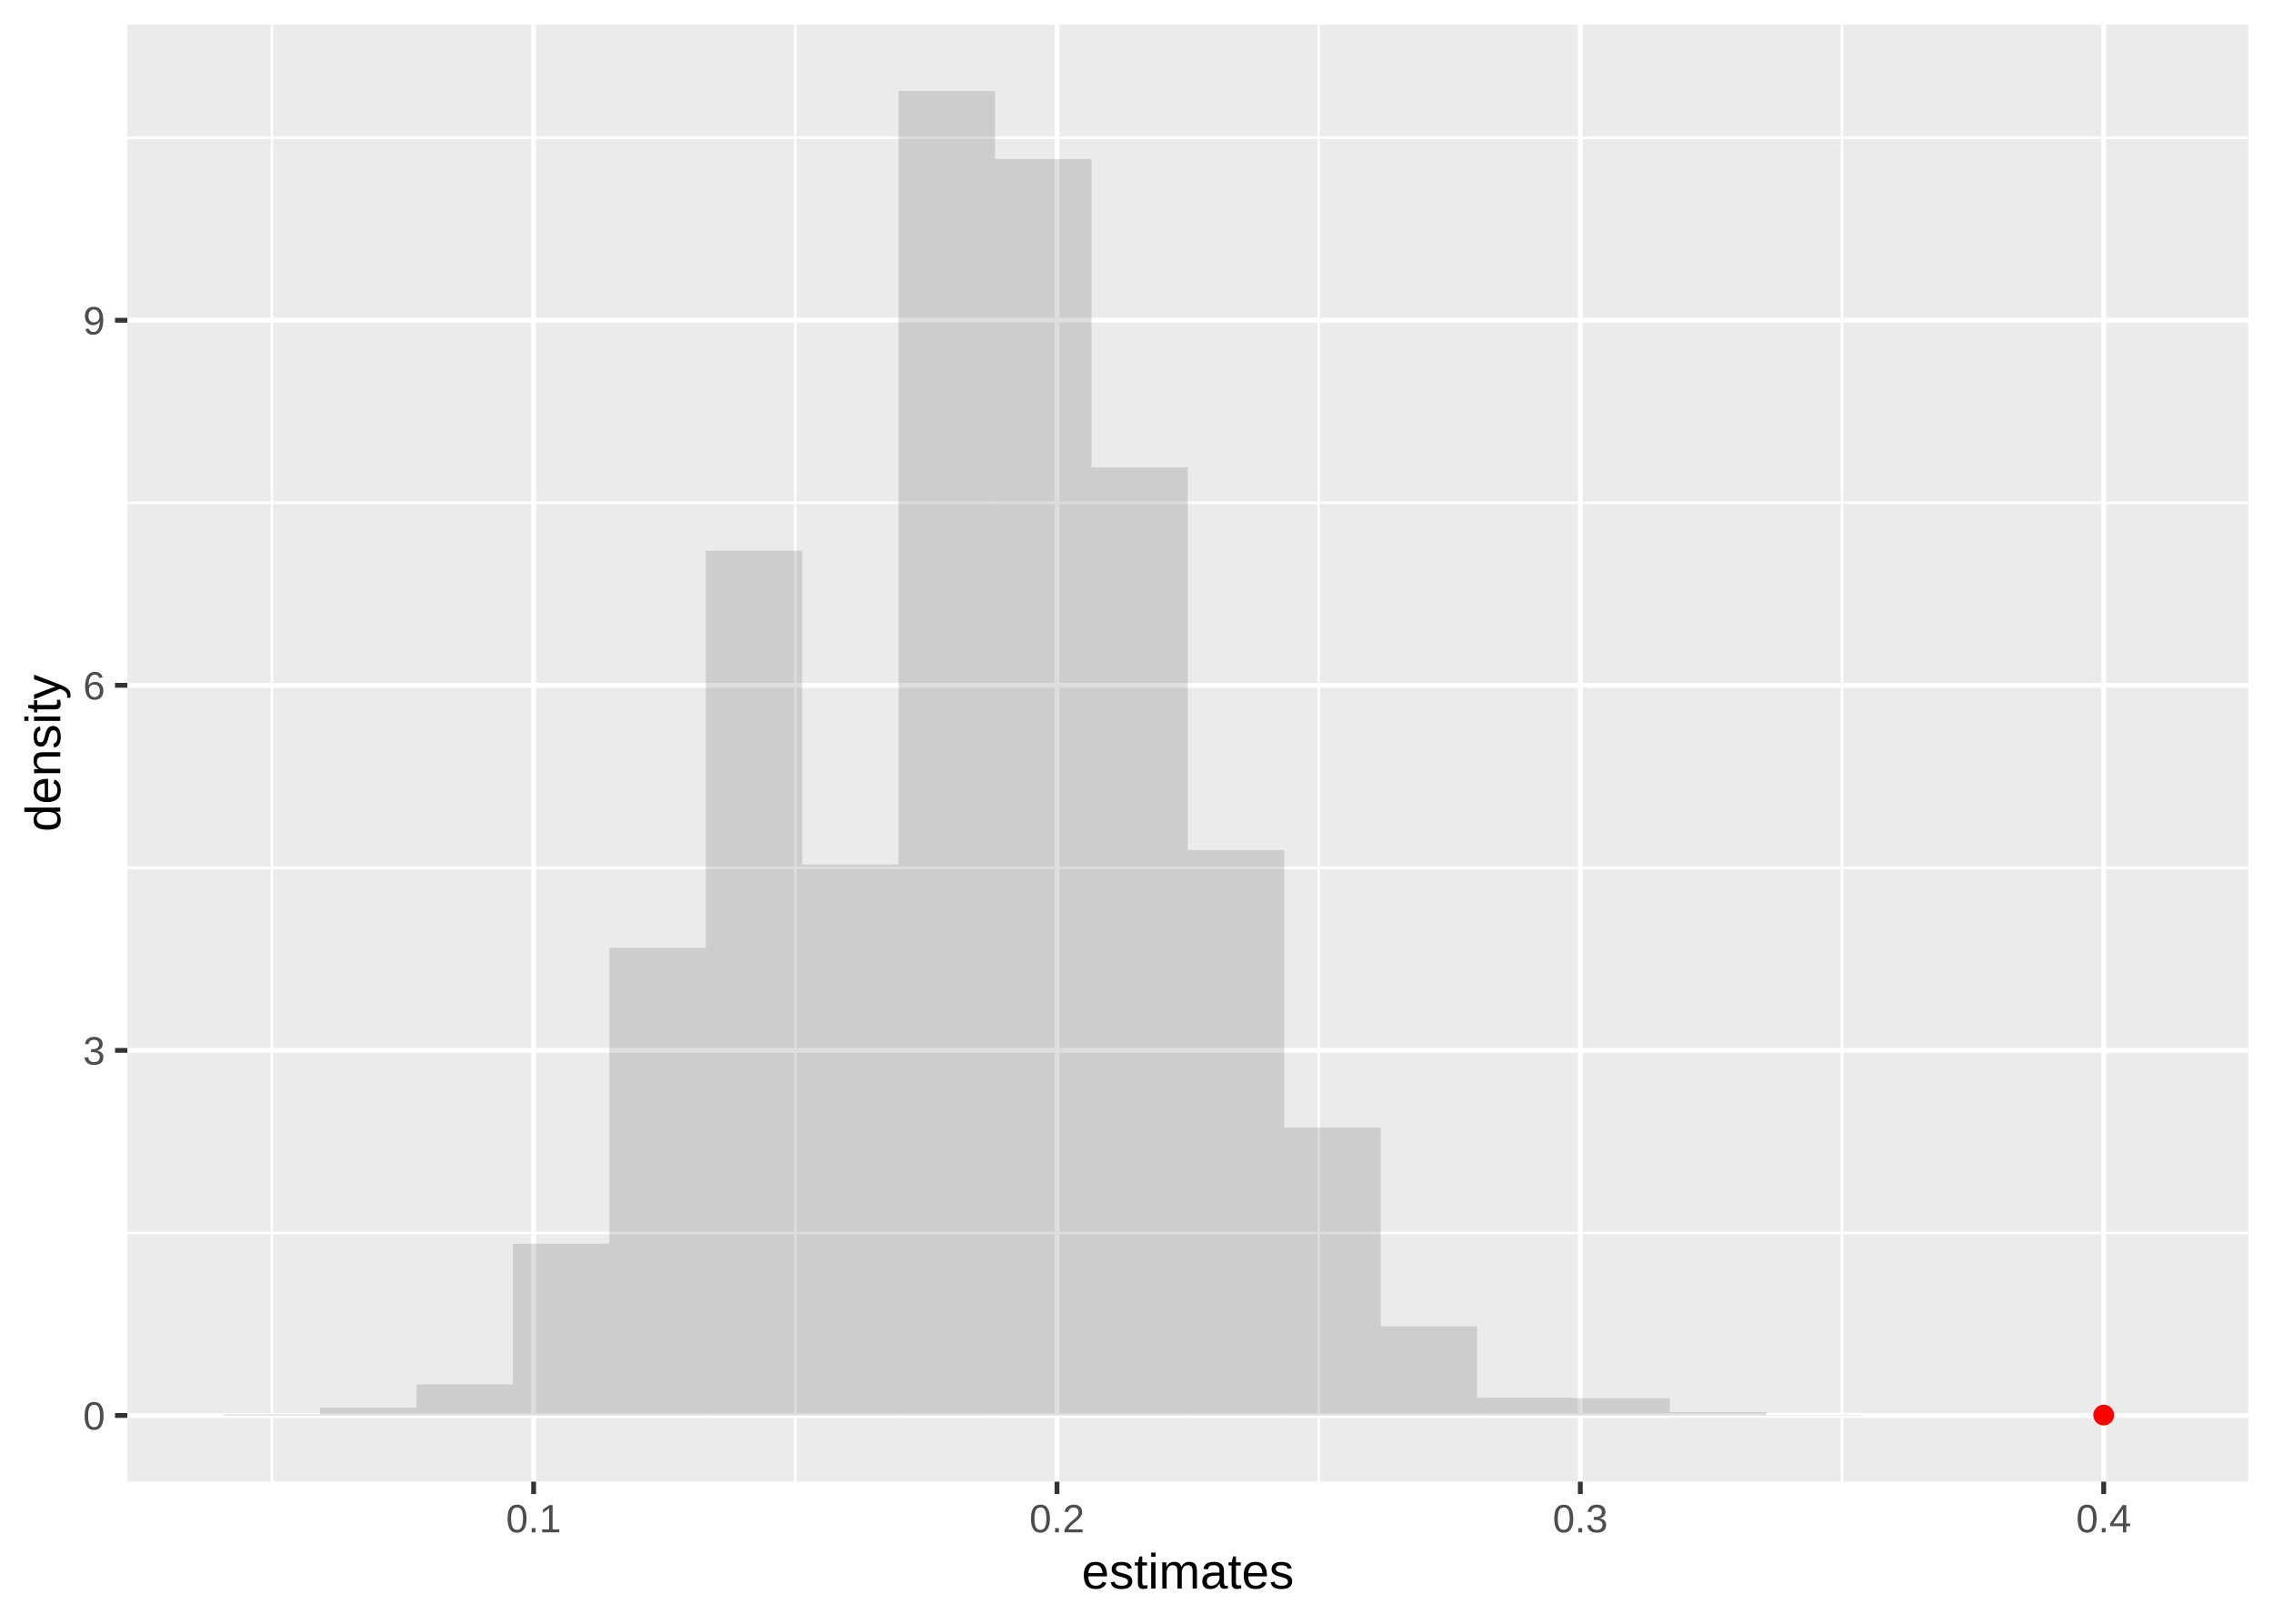
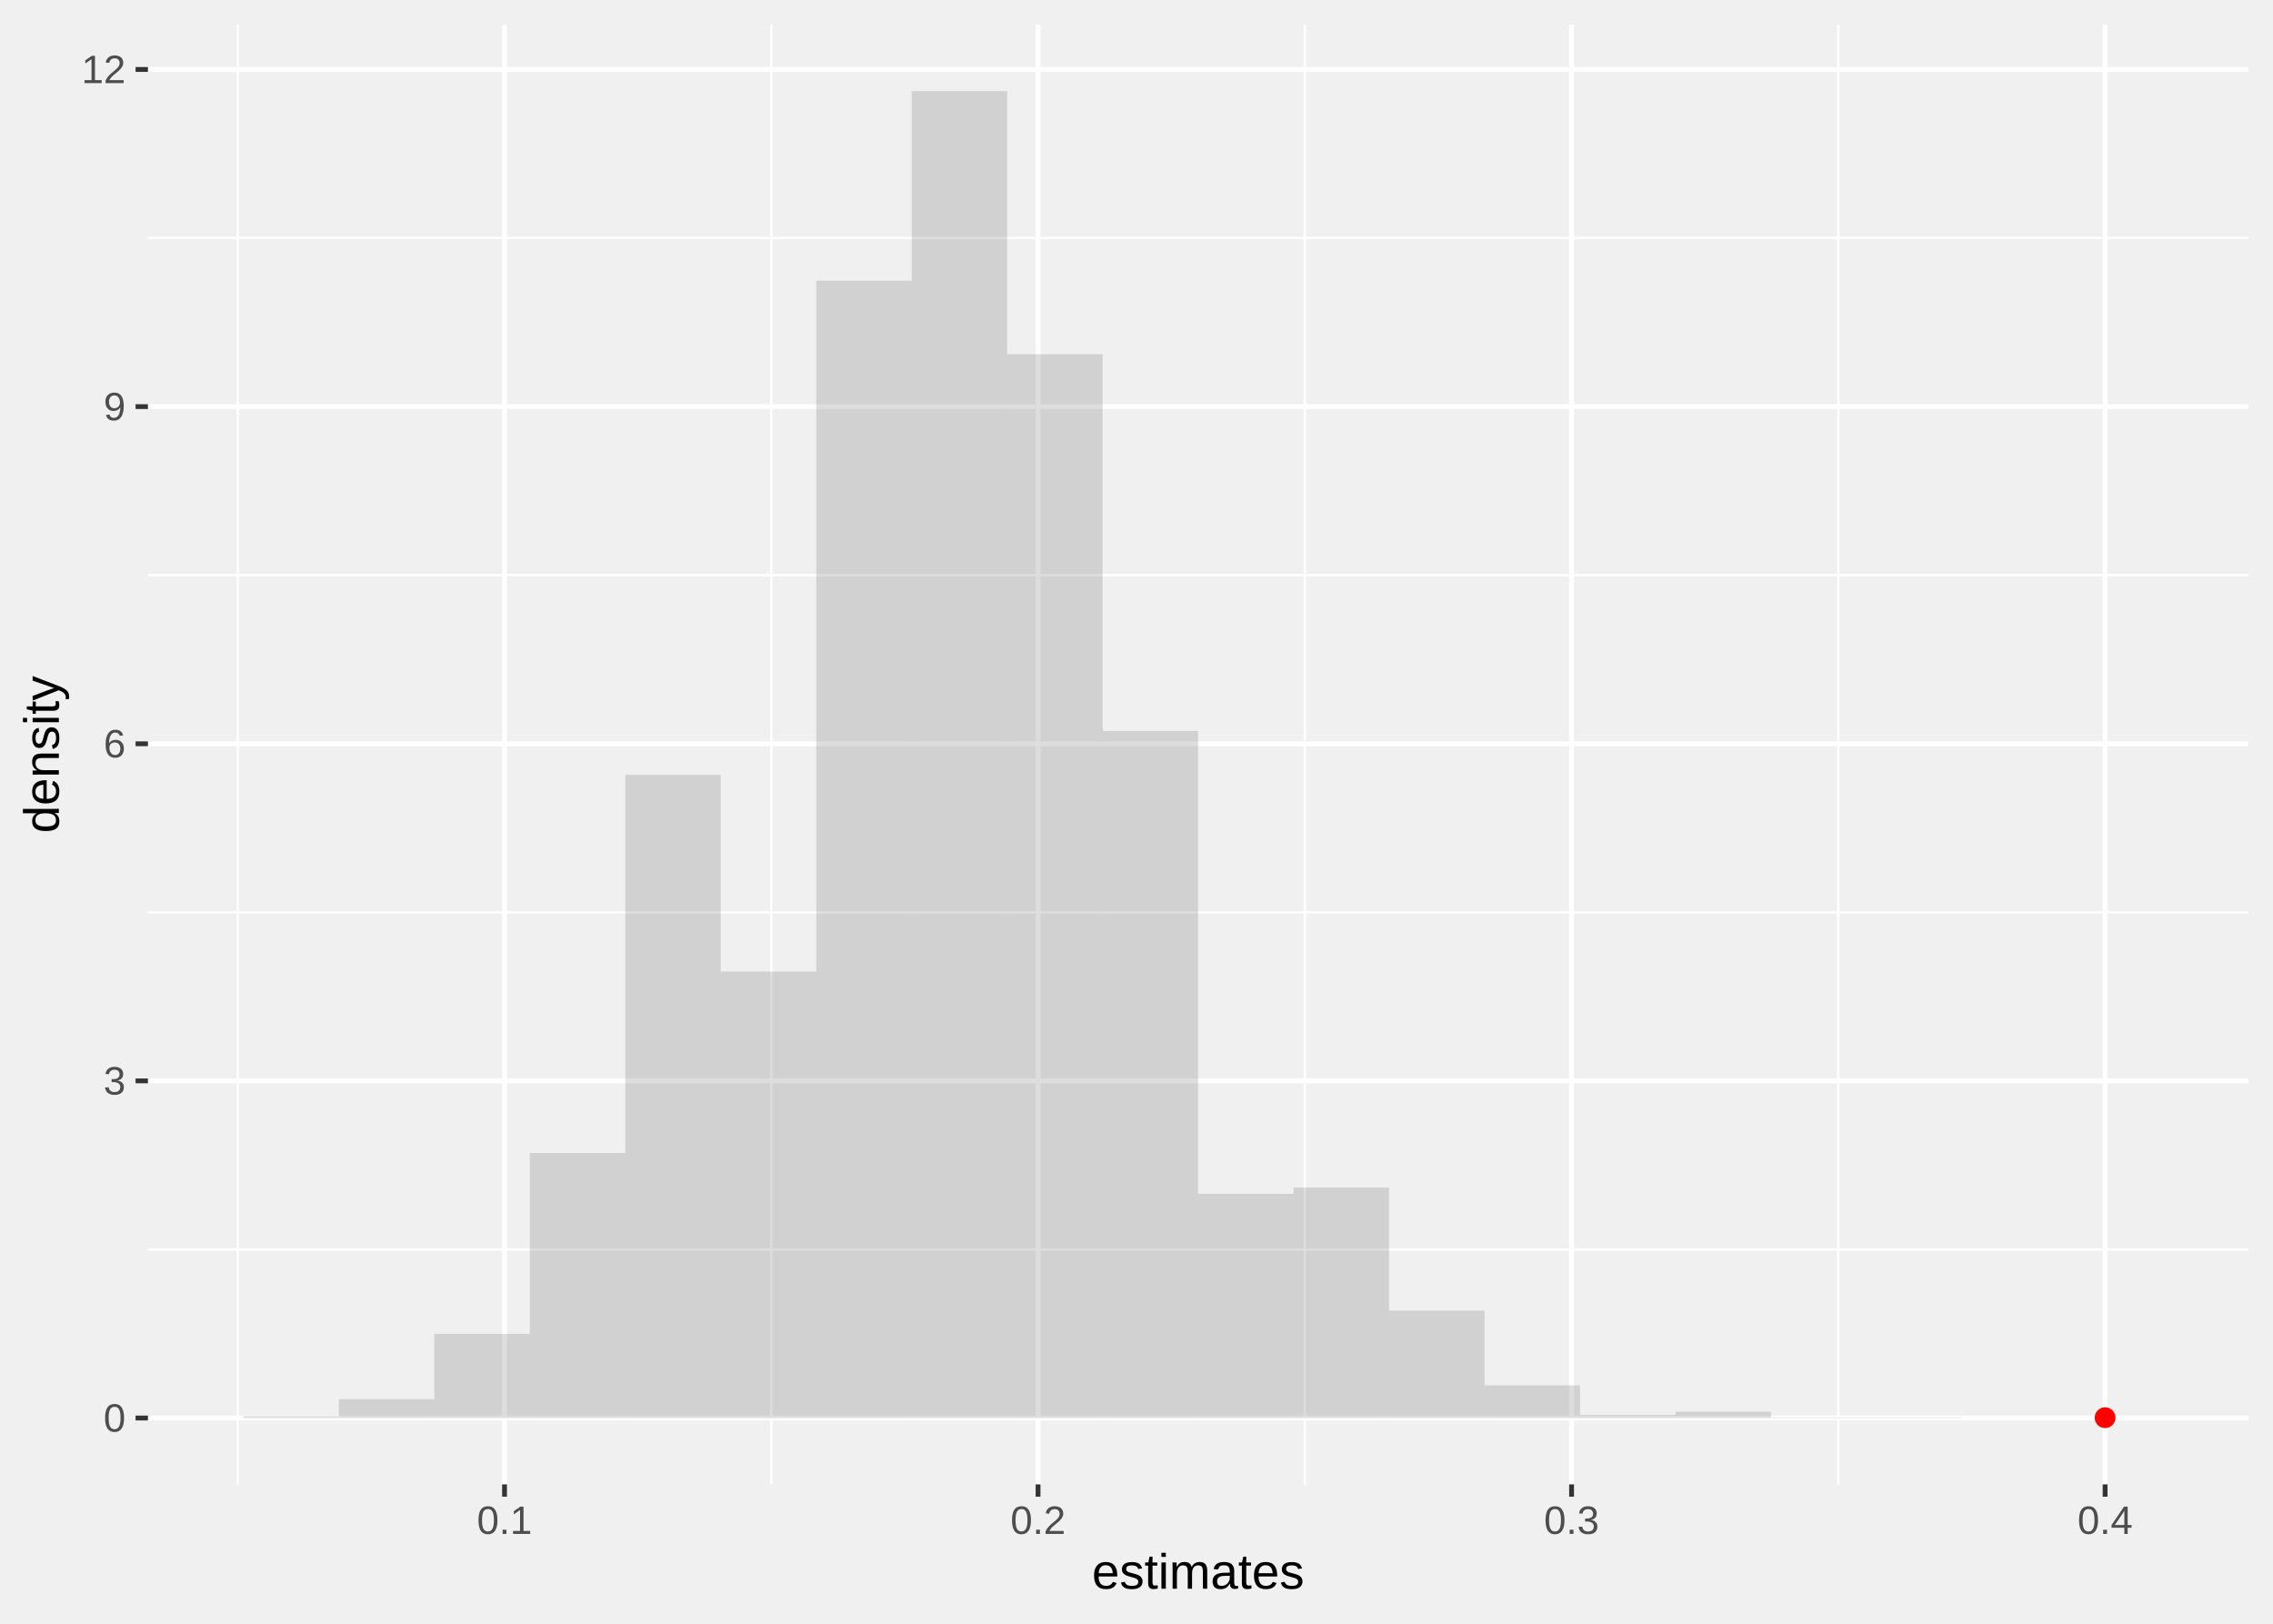
<svg xmlns="http://www.w3.org/2000/svg" width="504.00pt" height="360.00pt" viewBox="0 0 504.00 360.00">
  <g class="svglite">
    <defs>
      <style type="text/css">
    .svglite line, .svglite polyline, .svglite polygon, .svglite path, .svglite rect, .svglite circle {
      fill: none;
      stroke: #000000;
      stroke-linecap: round;
      stroke-linejoin: round;
      stroke-miterlimit: 10.00;
    }
    .svglite text {
      white-space: pre;
    }
    .svglite g.glyphgroup path {
      fill: inherit;
      stroke: none;
    }
  </style>
    </defs>
    <rect width="100%" height="100%" style="stroke: none; fill: none;" />
    <defs>
      <clipPath id="cpMC4wMHw1MDQuMDB8MC4wMHwzNjAuMDA=">
        <rect x="0.00" y="0.00" width="504.00" height="360.00" />
      </clipPath>
    </defs>
    <g clip-path="url(#cpMC4wMHw1MDQuMDB8MC4wMHwzNjAuMDA=)">
-       <rect x="0.00" y="0.00" width="504.00" height="360.00" style="stroke-width: 1.07; stroke: #FFFFFF; fill: #FFFFFF;" />
+       <rect x="0.00" y="0.00" width="504.00" height="360.00" style="stroke-width: 1.07; stroke: none;" />
    </g>
    <defs>
-       <clipPath id="cpMjguMjR8NDk4LjUyfDUuNDh8MzI4LjUw">
-         <rect x="28.24" y="5.48" width="470.28" height="323.02" />
+       <clipPath id="cpMzIuODB8NDk4LjUyfDUuNDh8MzI5LjEw">
+         <rect x="32.80" y="5.48" width="465.72" height="323.62" />
      </clipPath>
    </defs>
-     <g clip-path="url(#cpMjguMjR8NDk4LjUyfDUuNDh8MzI4LjUw)">
-       <rect x="28.24" y="5.48" width="470.28" height="323.02" style="stroke-width: 1.07; stroke: none; fill: #EBEBEB;" />
-       <polyline points="28.24,273.35 498.52,273.35 " style="stroke-width: 0.53; stroke: #FFFFFF; stroke-linecap: butt;" />
-       <polyline points="28.24,192.41 498.52,192.41 " style="stroke-width: 0.53; stroke: #FFFFFF; stroke-linecap: butt;" />
-       <polyline points="28.24,111.47 498.52,111.47 " style="stroke-width: 0.53; stroke: #FFFFFF; stroke-linecap: butt;" />
-       <polyline points="28.24,30.53 498.52,30.53 " style="stroke-width: 0.53; stroke: #FFFFFF; stroke-linecap: butt;" />
-       <polyline points="60.30,328.50 60.30,5.48 " style="stroke-width: 0.53; stroke: #FFFFFF; stroke-linecap: butt;" />
-       <polyline points="176.35,328.50 176.35,5.48 " style="stroke-width: 0.53; stroke: #FFFFFF; stroke-linecap: butt;" />
-       <polyline points="292.39,328.50 292.39,5.48 " style="stroke-width: 0.53; stroke: #FFFFFF; stroke-linecap: butt;" />
-       <polyline points="408.43,328.50 408.43,5.48 " style="stroke-width: 0.53; stroke: #FFFFFF; stroke-linecap: butt;" />
-       <polyline points="28.24,313.82 498.52,313.82 " style="stroke-width: 1.07; stroke: #FFFFFF; stroke-linecap: butt;" />
-       <polyline points="28.24,232.88 498.52,232.88 " style="stroke-width: 1.07; stroke: #FFFFFF; stroke-linecap: butt;" />
-       <polyline points="28.24,151.94 498.52,151.94 " style="stroke-width: 1.07; stroke: #FFFFFF; stroke-linecap: butt;" />
-       <polyline points="28.24,71.00 498.52,71.00 " style="stroke-width: 1.07; stroke: #FFFFFF; stroke-linecap: butt;" />
-       <polyline points="118.32,328.50 118.32,5.48 " style="stroke-width: 1.07; stroke: #FFFFFF; stroke-linecap: butt;" />
-       <polyline points="234.37,328.50 234.37,5.48 " style="stroke-width: 1.07; stroke: #FFFFFF; stroke-linecap: butt;" />
-       <polyline points="350.41,328.50 350.41,5.48 " style="stroke-width: 1.07; stroke: #FFFFFF; stroke-linecap: butt;" />
-       <polyline points="466.46,328.50 466.46,5.48 " style="stroke-width: 1.07; stroke: #FFFFFF; stroke-linecap: butt;" />
-       <rect x="49.61" y="313.53" width="21.38" height="0.29" style="stroke-width: 1.07; stroke: none; stroke-linecap: butt; stroke-linejoin: miter; fill: #595959; fill-opacity: 0.20;" />
-       <rect x="70.99" y="312.06" width="21.38" height="1.76" style="stroke-width: 1.07; stroke: none; stroke-linecap: butt; stroke-linejoin: miter; fill: #595959; fill-opacity: 0.20;" />
-       <rect x="92.37" y="306.94" width="21.38" height="6.88" style="stroke-width: 1.07; stroke: none; stroke-linecap: butt; stroke-linejoin: miter; fill: #595959; fill-opacity: 0.20;" />
-       <rect x="113.74" y="275.74" width="21.38" height="38.08" style="stroke-width: 1.07; stroke: none; stroke-linecap: butt; stroke-linejoin: miter; fill: #595959; fill-opacity: 0.20;" />
-       <rect x="135.12" y="210.12" width="21.38" height="103.70" style="stroke-width: 1.07; stroke: none; stroke-linecap: butt; stroke-linejoin: miter; fill: #595959; fill-opacity: 0.20;" />
-       <rect x="156.50" y="122.10" width="21.38" height="191.72" style="stroke-width: 1.07; stroke: none; stroke-linecap: butt; stroke-linejoin: miter; fill: #595959; fill-opacity: 0.20;" />
-       <rect x="177.87" y="191.67" width="21.38" height="122.15" style="stroke-width: 1.07; stroke: none; stroke-linecap: butt; stroke-linejoin: miter; fill: #595959; fill-opacity: 0.20;" />
-       <rect x="199.25" y="20.16" width="21.38" height="293.66" style="stroke-width: 1.07; stroke: none; stroke-linecap: butt; stroke-linejoin: miter; fill: #595959; fill-opacity: 0.20;" />
-       <rect x="220.63" y="35.25" width="21.38" height="278.57" style="stroke-width: 1.07; stroke: none; stroke-linecap: butt; stroke-linejoin: miter; fill: #595959; fill-opacity: 0.20;" />
-       <rect x="242.00" y="103.65" width="21.38" height="210.17" style="stroke-width: 1.07; stroke: none; stroke-linecap: butt; stroke-linejoin: miter; fill: #595959; fill-opacity: 0.20;" />
-       <rect x="263.38" y="188.45" width="21.38" height="125.37" style="stroke-width: 1.07; stroke: none; stroke-linecap: butt; stroke-linejoin: miter; fill: #595959; fill-opacity: 0.20;" />
-       <rect x="284.76" y="249.96" width="21.38" height="63.86" style="stroke-width: 1.07; stroke: none; stroke-linecap: butt; stroke-linejoin: miter; fill: #595959; fill-opacity: 0.20;" />
-       <rect x="306.13" y="294.05" width="21.38" height="19.77" style="stroke-width: 1.07; stroke: none; stroke-linecap: butt; stroke-linejoin: miter; fill: #595959; fill-opacity: 0.20;" />
-       <rect x="327.51" y="309.87" width="21.38" height="3.95" style="stroke-width: 1.07; stroke: none; stroke-linecap: butt; stroke-linejoin: miter; fill: #595959; fill-opacity: 0.20;" />
-       <rect x="348.88" y="310.01" width="21.38" height="3.81" style="stroke-width: 1.07; stroke: none; stroke-linecap: butt; stroke-linejoin: miter; fill: #595959; fill-opacity: 0.20;" />
-       <rect x="370.26" y="313.09" width="21.38" height="0.73" style="stroke-width: 1.07; stroke: none; stroke-linecap: butt; stroke-linejoin: miter; fill: #595959; fill-opacity: 0.20;" />
-       <rect x="391.64" y="313.67" width="21.38" height="0.15" style="stroke-width: 1.07; stroke: none; stroke-linecap: butt; stroke-linejoin: miter; fill: #595959; fill-opacity: 0.20;" />
-       <rect x="413.01" y="313.82" width="21.38" height="0.00" style="stroke-width: 1.07; stroke: none; stroke-linecap: butt; stroke-linejoin: miter; fill: #595959; fill-opacity: 0.20;" />
-       <rect x="434.39" y="313.82" width="21.38" height="0.00" style="stroke-width: 1.07; stroke: none; stroke-linecap: butt; stroke-linejoin: miter; fill: #595959; fill-opacity: 0.20;" />
-       <rect x="455.77" y="313.82" width="21.38" height="0.00" style="stroke-width: 1.07; stroke: none; stroke-linecap: butt; stroke-linejoin: miter; fill: #595959; fill-opacity: 0.20;" />
-       <circle cx="466.46" cy="313.74" r="1.95" style="stroke-width: 0.71; stroke: #FF0000; fill: #FF0000;" />
+     <g clip-path="url(#cpMzIuODB8NDk4LjUyfDUuNDh8MzI5LjEw)">
+       <rect x="32.80" y="5.48" width="465.72" height="323.62" style="stroke-width: 1.07; stroke: none;" />
+       <polyline points="32.80,277.02 498.52,277.02 " style="stroke-width: 0.53; stroke: #FFFFFF; stroke-linecap: butt;" />
+       <polyline points="32.80,202.27 498.52,202.27 " style="stroke-width: 0.53; stroke: #FFFFFF; stroke-linecap: butt;" />
+       <polyline points="32.80,127.52 498.52,127.52 " style="stroke-width: 0.53; stroke: #FFFFFF; stroke-linecap: butt;" />
+       <polyline points="32.80,52.78 498.52,52.78 " style="stroke-width: 0.53; stroke: #FFFFFF; stroke-linecap: butt;" />
+       <polyline points="52.72,329.10 52.72,5.48 " style="stroke-width: 0.53; stroke: #FFFFFF; stroke-linecap: butt;" />
+       <polyline points="171.02,329.10 171.02,5.48 " style="stroke-width: 0.53; stroke: #FFFFFF; stroke-linecap: butt;" />
+       <polyline points="289.32,329.10 289.32,5.48 " style="stroke-width: 0.53; stroke: #FFFFFF; stroke-linecap: butt;" />
+       <polyline points="407.62,329.10 407.62,5.48 " style="stroke-width: 0.53; stroke: #FFFFFF; stroke-linecap: butt;" />
+       <polyline points="32.80,314.39 498.52,314.39 " style="stroke-width: 1.07; stroke: #FFFFFF; stroke-linecap: butt;" />
+       <polyline points="32.80,239.64 498.52,239.64 " style="stroke-width: 1.07; stroke: #FFFFFF; stroke-linecap: butt;" />
+       <polyline points="32.80,164.90 498.52,164.90 " style="stroke-width: 1.07; stroke: #FFFFFF; stroke-linecap: butt;" />
+       <polyline points="32.80,90.15 498.52,90.15 " style="stroke-width: 1.07; stroke: #FFFFFF; stroke-linecap: butt;" />
+       <polyline points="32.80,15.40 498.52,15.40 " style="stroke-width: 1.07; stroke: #FFFFFF; stroke-linecap: butt;" />
+       <polyline points="111.87,329.10 111.87,5.48 " style="stroke-width: 1.07; stroke: #FFFFFF; stroke-linecap: butt;" />
+       <polyline points="230.17,329.10 230.17,5.48 " style="stroke-width: 1.07; stroke: #FFFFFF; stroke-linecap: butt;" />
+       <polyline points="348.47,329.10 348.47,5.48 " style="stroke-width: 1.07; stroke: #FFFFFF; stroke-linecap: butt;" />
+       <polyline points="466.77,329.10 466.77,5.48 " style="stroke-width: 1.07; stroke: #FFFFFF; stroke-linecap: butt;" />
+       <rect x="53.97" y="313.97" width="21.17" height="0.42" style="stroke-width: 1.07; stroke: none; stroke-linecap: butt; stroke-linejoin: miter; fill: #595959; fill-opacity: 0.20;" />
+       <rect x="75.13" y="310.21" width="21.17" height="4.18" style="stroke-width: 1.07; stroke: none; stroke-linecap: butt; stroke-linejoin: miter; fill: #595959; fill-opacity: 0.20;" />
+       <rect x="96.30" y="295.73" width="21.17" height="18.66" style="stroke-width: 1.07; stroke: none; stroke-linecap: butt; stroke-linejoin: miter; fill: #595959; fill-opacity: 0.20;" />
+       <rect x="117.47" y="255.63" width="21.17" height="58.76" style="stroke-width: 1.07; stroke: none; stroke-linecap: butt; stroke-linejoin: miter; fill: #595959; fill-opacity: 0.20;" />
+       <rect x="138.64" y="171.82" width="21.17" height="142.58" style="stroke-width: 1.07; stroke: none; stroke-linecap: butt; stroke-linejoin: miter; fill: #595959; fill-opacity: 0.20;" />
+       <rect x="159.81" y="215.40" width="21.17" height="99.00" style="stroke-width: 1.07; stroke: none; stroke-linecap: butt; stroke-linejoin: miter; fill: #595959; fill-opacity: 0.20;" />
+       <rect x="180.98" y="62.24" width="21.17" height="252.15" style="stroke-width: 1.07; stroke: none; stroke-linecap: butt; stroke-linejoin: miter; fill: #595959; fill-opacity: 0.20;" />
+       <rect x="202.15" y="20.19" width="21.17" height="294.20" style="stroke-width: 1.07; stroke: none; stroke-linecap: butt; stroke-linejoin: miter; fill: #595959; fill-opacity: 0.20;" />
+       <rect x="223.32" y="78.53" width="21.17" height="235.86" style="stroke-width: 1.07; stroke: none; stroke-linecap: butt; stroke-linejoin: miter; fill: #595959; fill-opacity: 0.20;" />
+       <rect x="244.49" y="162.07" width="21.17" height="152.32" style="stroke-width: 1.07; stroke: none; stroke-linecap: butt; stroke-linejoin: miter; fill: #595959; fill-opacity: 0.20;" />
+       <rect x="265.66" y="264.68" width="21.17" height="49.71" style="stroke-width: 1.07; stroke: none; stroke-linecap: butt; stroke-linejoin: miter; fill: #595959; fill-opacity: 0.20;" />
+       <rect x="286.83" y="263.29" width="21.17" height="51.10" style="stroke-width: 1.07; stroke: none; stroke-linecap: butt; stroke-linejoin: miter; fill: #595959; fill-opacity: 0.20;" />
+       <rect x="308.00" y="290.58" width="21.17" height="23.81" style="stroke-width: 1.07; stroke: none; stroke-linecap: butt; stroke-linejoin: miter; fill: #595959; fill-opacity: 0.20;" />
+       <rect x="329.17" y="307.15" width="21.17" height="7.24" style="stroke-width: 1.07; stroke: none; stroke-linecap: butt; stroke-linejoin: miter; fill: #595959; fill-opacity: 0.20;" />
+       <rect x="350.34" y="313.70" width="21.17" height="0.70" style="stroke-width: 1.07; stroke: none; stroke-linecap: butt; stroke-linejoin: miter; fill: #595959; fill-opacity: 0.20;" />
+       <rect x="371.50" y="313.00" width="21.17" height="1.39" style="stroke-width: 1.07; stroke: none; stroke-linecap: butt; stroke-linejoin: miter; fill: #595959; fill-opacity: 0.20;" />
+       <rect x="392.67" y="314.25" width="21.17" height="0.14" style="stroke-width: 1.07; stroke: none; stroke-linecap: butt; stroke-linejoin: miter; fill: #595959; fill-opacity: 0.20;" />
+       <rect x="413.84" y="314.25" width="21.17" height="0.14" style="stroke-width: 1.07; stroke: none; stroke-linecap: butt; stroke-linejoin: miter; fill: #595959; fill-opacity: 0.20;" />
+       <rect x="435.01" y="314.39" width="21.17" height="0.00" style="stroke-width: 1.07; stroke: none; stroke-linecap: butt; stroke-linejoin: miter; fill: #595959; fill-opacity: 0.20;" />
+       <rect x="456.18" y="314.39" width="21.17" height="0.00" style="stroke-width: 1.07; stroke: none; stroke-linecap: butt; stroke-linejoin: miter; fill: #595959; fill-opacity: 0.20;" />
+       <circle cx="466.77" cy="314.32" r="1.95" style="stroke-width: 0.71; stroke: #FF0000; fill: #FF0000;" />
    </g>
    <g clip-path="url(#cpMC4wMHw1MDQuMDB8MC4wMHwzNjAuMDA=)">
-       <text x="23.31" y="316.97" text-anchor="end" style="font-size: 8.80px;fill: #4D4D4D; font-family: &quot;Arial&quot;;" textLength="4.89px" lengthAdjust="spacingAndGlyphs">0</text>
-       <text x="23.31" y="236.03" text-anchor="end" style="font-size: 8.80px;fill: #4D4D4D; font-family: &quot;Arial&quot;;" textLength="4.89px" lengthAdjust="spacingAndGlyphs">3</text>
-       <text x="23.31" y="155.09" text-anchor="end" style="font-size: 8.80px;fill: #4D4D4D; font-family: &quot;Arial&quot;;" textLength="4.89px" lengthAdjust="spacingAndGlyphs">6</text>
-       <text x="23.31" y="74.15" text-anchor="end" style="font-size: 8.80px;fill: #4D4D4D; font-family: &quot;Arial&quot;;" textLength="4.89px" lengthAdjust="spacingAndGlyphs">9</text>
-       <polyline points="25.50,313.82 28.24,313.82 " style="stroke-width: 1.07; stroke: #333333; stroke-linecap: butt;" />
-       <polyline points="25.50,232.88 28.24,232.88 " style="stroke-width: 1.07; stroke: #333333; stroke-linecap: butt;" />
-       <polyline points="25.50,151.94 28.24,151.94 " style="stroke-width: 1.07; stroke: #333333; stroke-linecap: butt;" />
-       <polyline points="25.50,71.00 28.24,71.00 " style="stroke-width: 1.07; stroke: #333333; stroke-linecap: butt;" />
-       <polyline points="118.32,331.24 118.32,328.50 " style="stroke-width: 1.07; stroke: #333333; stroke-linecap: butt;" />
-       <polyline points="234.37,331.24 234.37,328.50 " style="stroke-width: 1.07; stroke: #333333; stroke-linecap: butt;" />
-       <polyline points="350.41,331.24 350.41,328.50 " style="stroke-width: 1.07; stroke: #333333; stroke-linecap: butt;" />
-       <polyline points="466.46,331.24 466.46,328.50 " style="stroke-width: 1.07; stroke: #333333; stroke-linecap: butt;" />
-       <text x="118.32" y="339.74" text-anchor="middle" style="font-size: 8.80px;fill: #4D4D4D; font-family: &quot;Arial&quot;;" textLength="12.22px" lengthAdjust="spacingAndGlyphs">0.1</text>
-       <text x="234.37" y="339.74" text-anchor="middle" style="font-size: 8.80px;fill: #4D4D4D; font-family: &quot;Arial&quot;;" textLength="12.22px" lengthAdjust="spacingAndGlyphs">0.2</text>
-       <text x="350.41" y="339.74" text-anchor="middle" style="font-size: 8.80px;fill: #4D4D4D; font-family: &quot;Arial&quot;;" textLength="12.22px" lengthAdjust="spacingAndGlyphs">0.3</text>
-       <text x="466.46" y="339.74" text-anchor="middle" style="font-size: 8.80px;fill: #4D4D4D; font-family: &quot;Arial&quot;;" textLength="12.22px" lengthAdjust="spacingAndGlyphs">0.4</text>
-       <text x="263.38" y="352.20" text-anchor="middle" style="font-size: 11.00px; font-family: &quot;Arial&quot;;" textLength="47.09px" lengthAdjust="spacingAndGlyphs">estimates</text>
-       <text transform="translate(13.36,166.99) rotate(-90)" text-anchor="middle" style="font-size: 11.00px; font-family: &quot;Arial&quot;;" textLength="34.88px" lengthAdjust="spacingAndGlyphs">density</text>
+       <text x="27.86" y="317.42" text-anchor="end" style="font-size: 8.80px;fill: #4D4D4D; font-family: &quot;Arimo&quot;;" textLength="4.89px" lengthAdjust="spacingAndGlyphs">0</text>
+       <text x="27.86" y="242.67" text-anchor="end" style="font-size: 8.80px;fill: #4D4D4D; font-family: &quot;Arimo&quot;;" textLength="4.89px" lengthAdjust="spacingAndGlyphs">3</text>
+       <text x="27.86" y="167.93" text-anchor="end" style="font-size: 8.80px;fill: #4D4D4D; font-family: &quot;Arimo&quot;;" textLength="4.89px" lengthAdjust="spacingAndGlyphs">6</text>
+       <text x="27.86" y="93.18" text-anchor="end" style="font-size: 8.80px;fill: #4D4D4D; font-family: &quot;Arimo&quot;;" textLength="4.89px" lengthAdjust="spacingAndGlyphs">9</text>
+       <text x="27.86" y="18.43" text-anchor="end" style="font-size: 8.80px;fill: #4D4D4D; font-family: &quot;Arimo&quot;;" textLength="9.78px" lengthAdjust="spacingAndGlyphs">12</text>
+       <polyline points="30.06,314.39 32.80,314.39 " style="stroke-width: 1.07; stroke: #333333; stroke-linecap: butt;" />
+       <polyline points="30.06,239.64 32.80,239.64 " style="stroke-width: 1.07; stroke: #333333; stroke-linecap: butt;" />
+       <polyline points="30.06,164.90 32.80,164.90 " style="stroke-width: 1.07; stroke: #333333; stroke-linecap: butt;" />
+       <polyline points="30.06,90.15 32.80,90.15 " style="stroke-width: 1.07; stroke: #333333; stroke-linecap: butt;" />
+       <polyline points="30.06,15.40 32.80,15.40 " style="stroke-width: 1.07; stroke: #333333; stroke-linecap: butt;" />
+       <polyline points="111.87,331.84 111.87,329.10 " style="stroke-width: 1.07; stroke: #333333; stroke-linecap: butt;" />
+       <polyline points="230.17,331.84 230.17,329.10 " style="stroke-width: 1.07; stroke: #333333; stroke-linecap: butt;" />
+       <polyline points="348.47,331.84 348.47,329.10 " style="stroke-width: 1.07; stroke: #333333; stroke-linecap: butt;" />
+       <polyline points="466.77,331.84 466.77,329.10 " style="stroke-width: 1.07; stroke: #333333; stroke-linecap: butt;" />
+       <text x="111.87" y="340.09" text-anchor="middle" style="font-size: 8.80px;fill: #4D4D4D; font-family: &quot;Arimo&quot;;" textLength="12.22px" lengthAdjust="spacingAndGlyphs">0.1</text>
+       <text x="230.17" y="340.09" text-anchor="middle" style="font-size: 8.80px;fill: #4D4D4D; font-family: &quot;Arimo&quot;;" textLength="12.22px" lengthAdjust="spacingAndGlyphs">0.2</text>
+       <text x="348.47" y="340.09" text-anchor="middle" style="font-size: 8.80px;fill: #4D4D4D; font-family: &quot;Arimo&quot;;" textLength="12.22px" lengthAdjust="spacingAndGlyphs">0.3</text>
+       <text x="466.77" y="340.09" text-anchor="middle" style="font-size: 8.80px;fill: #4D4D4D; font-family: &quot;Arimo&quot;;" textLength="12.22px" lengthAdjust="spacingAndGlyphs">0.4</text>
+       <text x="265.66" y="352.23" text-anchor="middle" style="font-size: 11.00px; font-family: &quot;Arimo&quot;;" textLength="47.09px" lengthAdjust="spacingAndGlyphs">estimates</text>
+       <text transform="translate(13.05,167.29) rotate(-90)" text-anchor="middle" style="font-size: 11.00px; font-family: &quot;Arimo&quot;;" textLength="34.88px" lengthAdjust="spacingAndGlyphs">density</text>
    </g>
  </g>
</svg>
